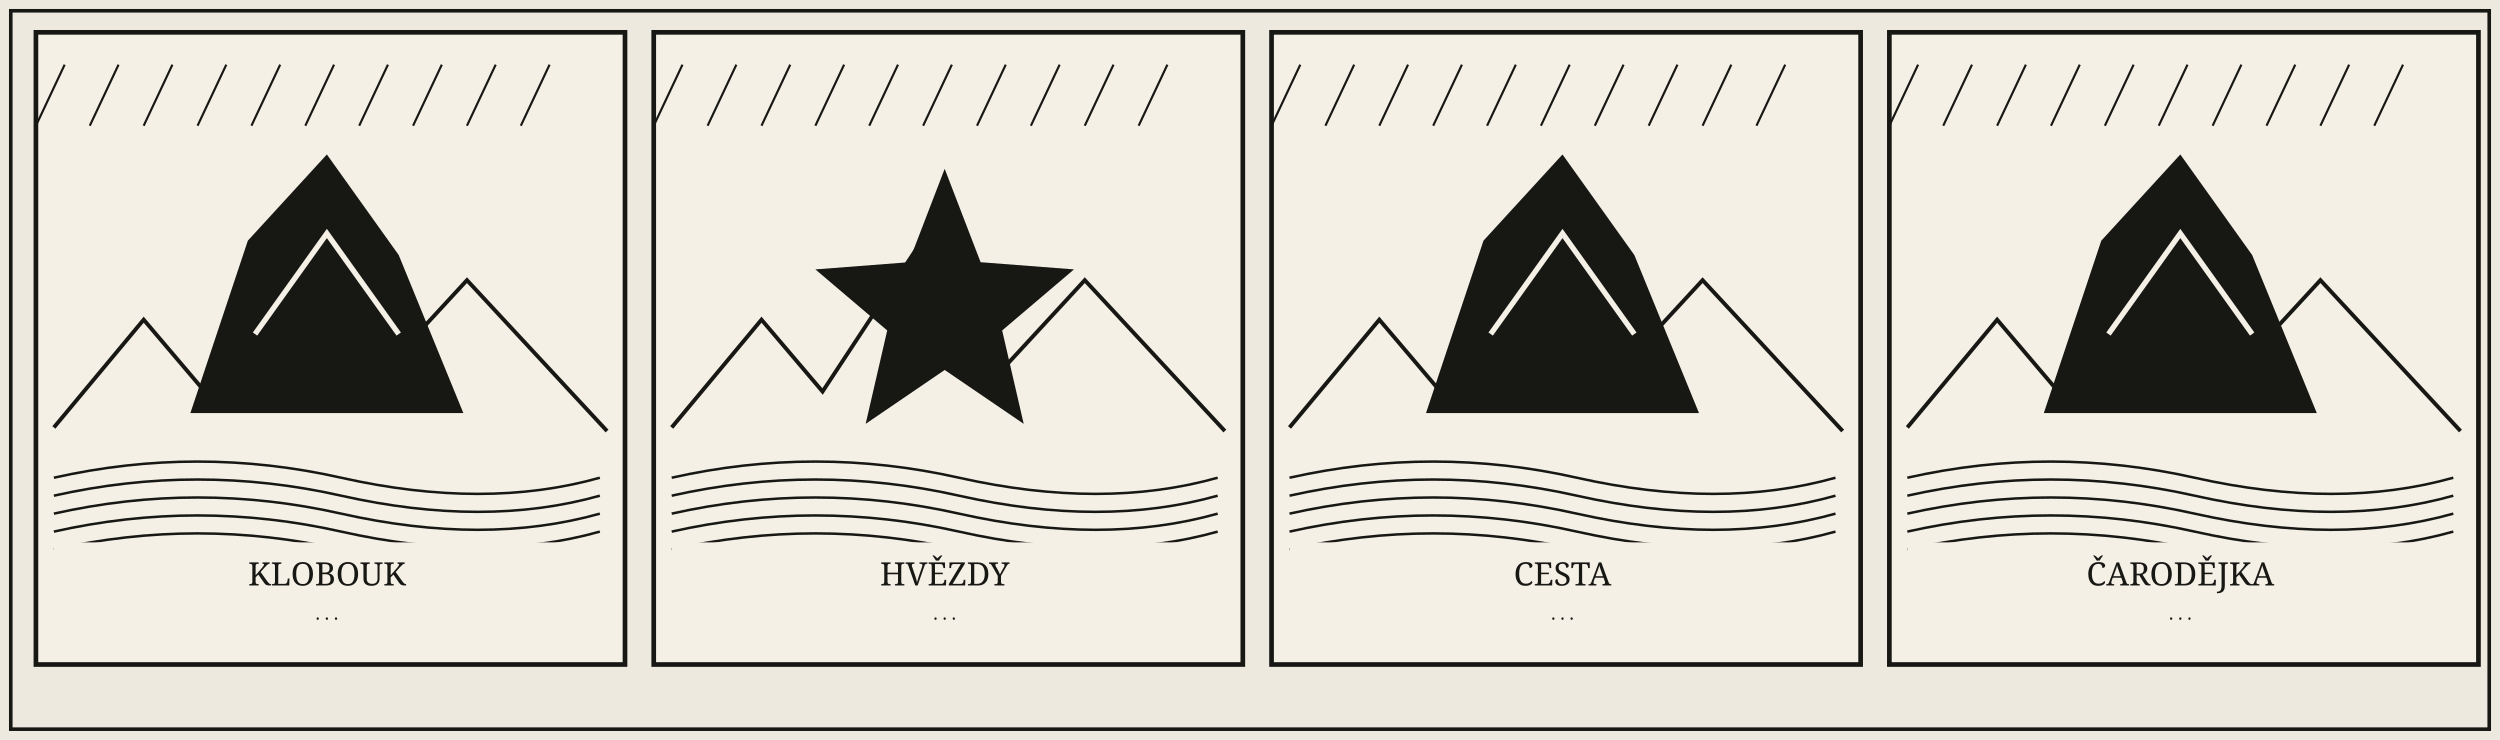
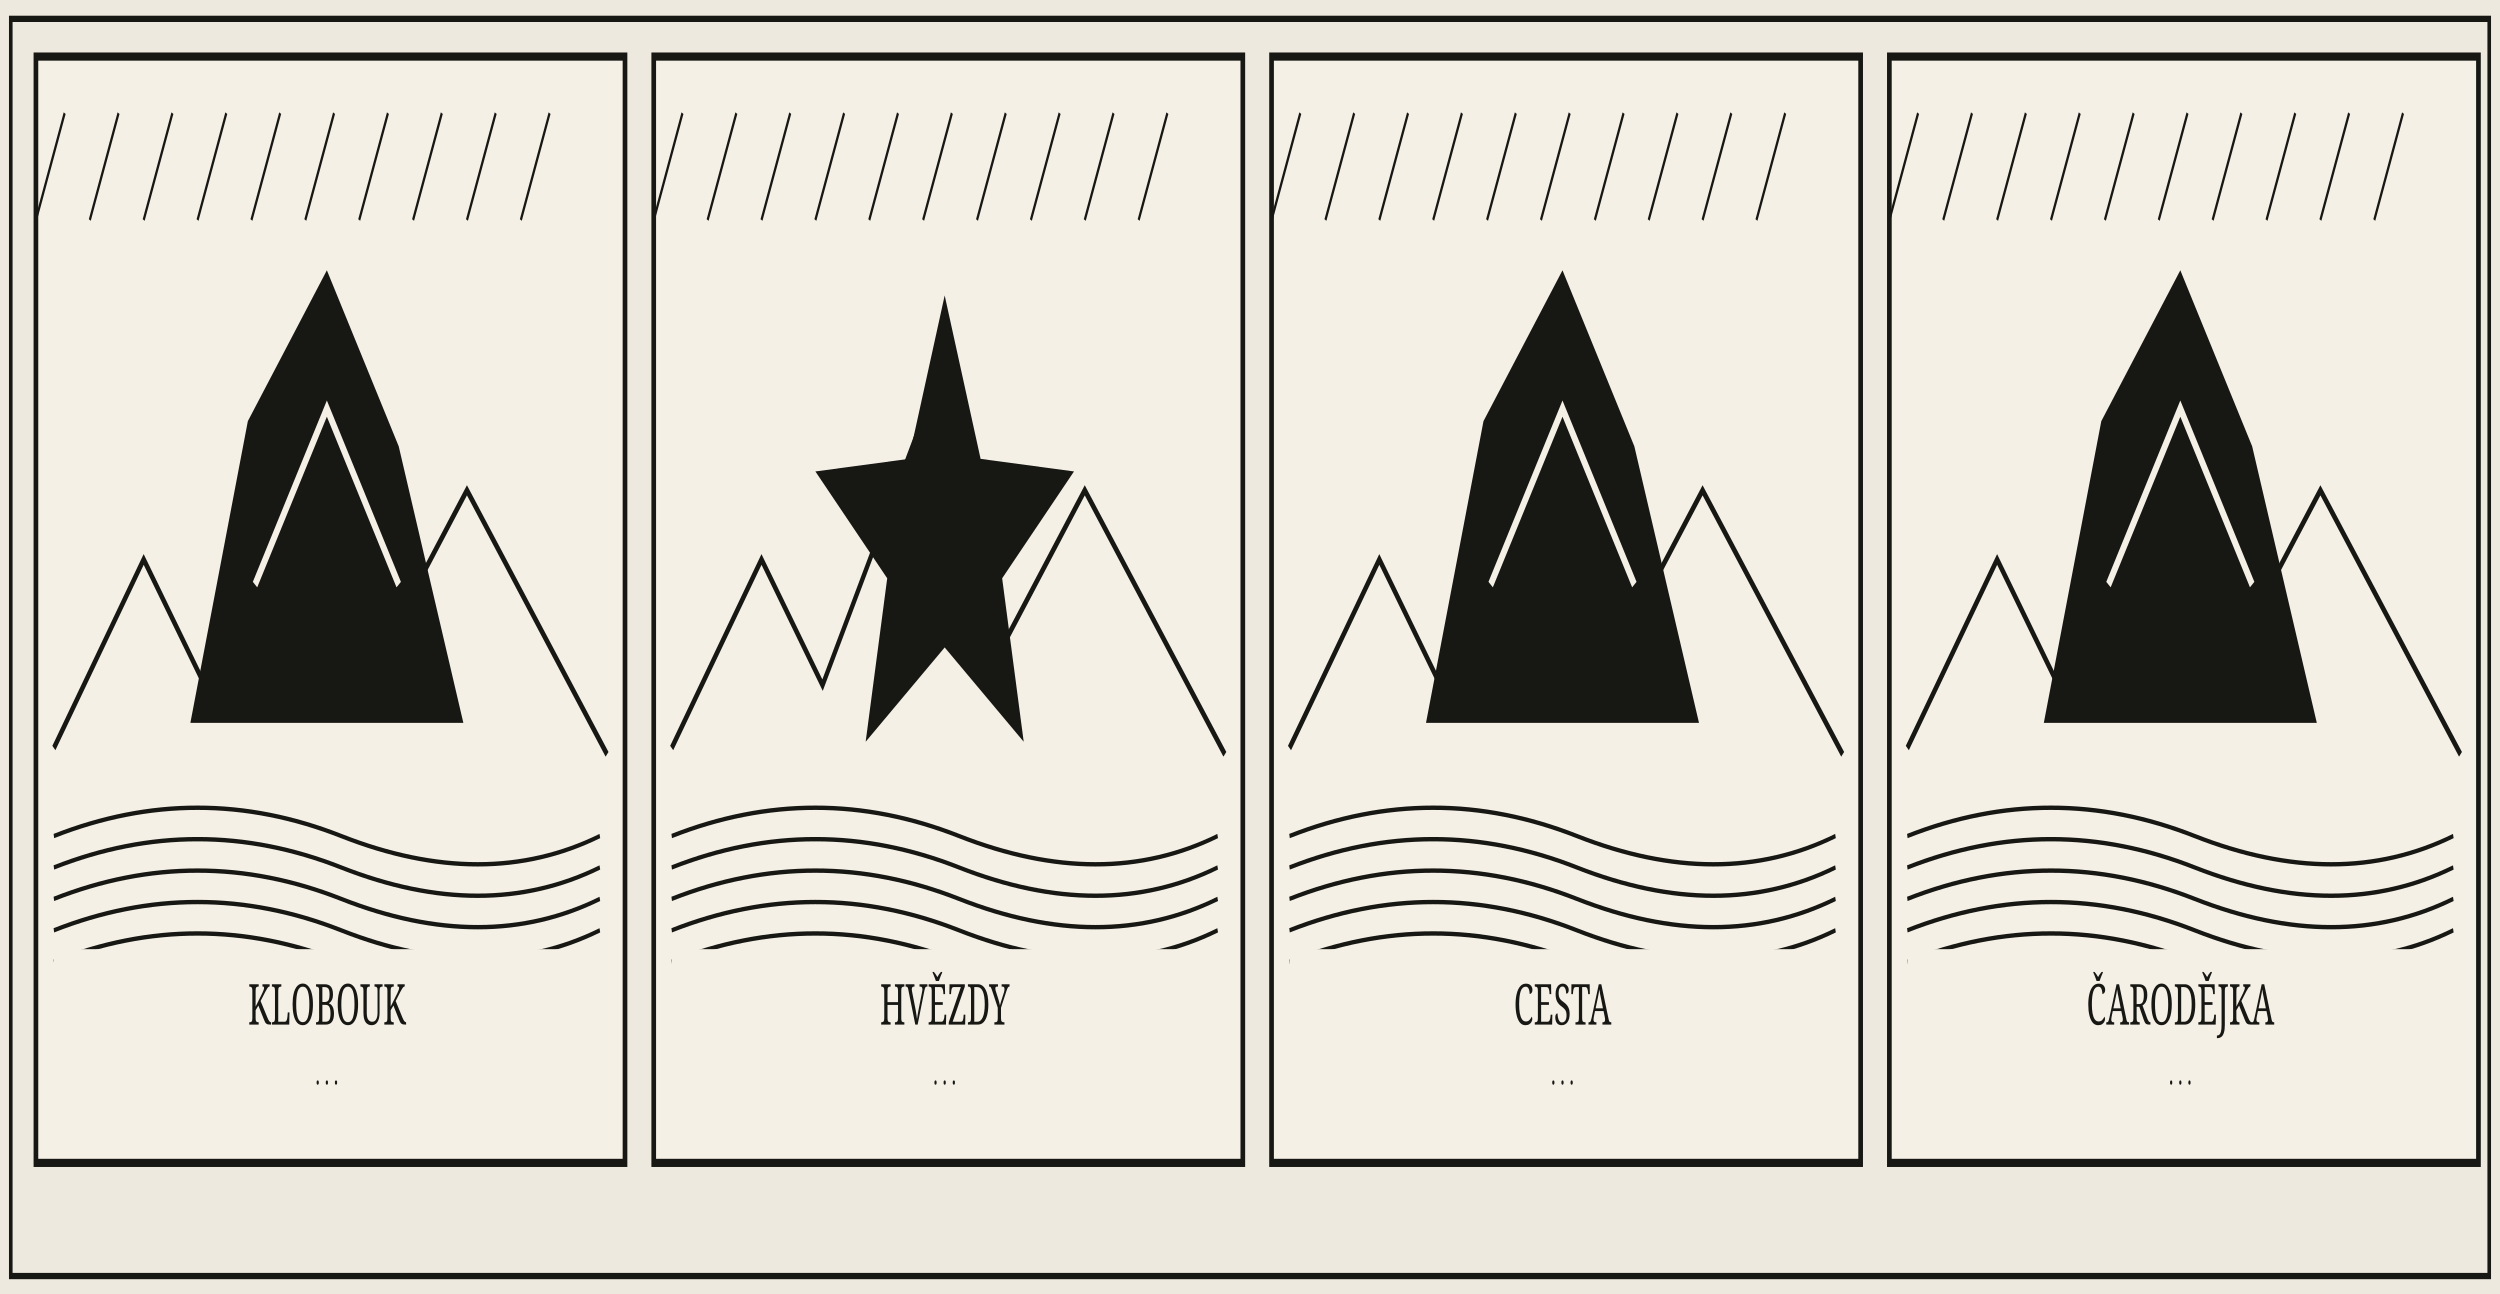
- <svg xmlns="http://www.w3.org/2000/svg" viewBox="0 0 696 206" role="img">
-   <rect width="696" height="206" fill="#eee9de" />
-   <rect x="3" y="3" width="690" height="200" fill="none" stroke="#171714" />
-   <g>
-     <rect x="10" y="9" width="164" height="176" fill="#f5f0e6" stroke="#171714" stroke-width="1.3" />
-     <path d="M18 18l-8 17" stroke="#171714" stroke-width=".6" />
-     <path d="M33 18l-8 17" stroke="#171714" stroke-width=".6" />
-     <path d="M48 18l-8 17" stroke="#171714" stroke-width=".6" />
-     <path d="M63 18l-8 17" stroke="#171714" stroke-width=".6" />
-     <path d="M78 18l-8 17" stroke="#171714" stroke-width=".6" />
-     <path d="M93 18l-8 17" stroke="#171714" stroke-width=".6" />
-     <path d="M108 18l-8 17" stroke="#171714" stroke-width=".6" />
-     <path d="M123 18l-8 17" stroke="#171714" stroke-width=".6" />
-     <path d="M138 18l-8 17" stroke="#171714" stroke-width=".6" />
-     <path d="M153 18l-8 17" stroke="#171714" stroke-width=".6" />
-     <path d="M15 119l25 -30 17 20 27 -41 22 36 24 -26 39 42" fill="none" stroke="#171714" stroke-width="1.1" />
-     <path d="M53 115L69 67L91 43L111 71L129 115Z" fill="#171714" />
-     <path d="M71 93L91 65L111 93" stroke="#f5f0e6" fill="none" stroke-width="1.5" />
-     <path d="M15 133q40 -9 80 0t72 0" fill="none" stroke="#171714" stroke-width=".7" />
-     <path d="M15 138q40 -9 80 0t72 0" fill="none" stroke="#171714" stroke-width=".7" />
-     <path d="M15 143q40 -9 80 0t72 0" fill="none" stroke="#171714" stroke-width=".7" />
-     <path d="M15 148q40 -9 80 0t72 0" fill="none" stroke="#171714" stroke-width=".7" />
-     <path d="M15 153q40 -9 80 0t72 0" fill="none" stroke="#171714" stroke-width=".7" />
-     <rect x="15" y="151" width="154" height="29" fill="#f5f0e6" />
-     <text x="91" y="163" text-anchor="middle" font-family="Georgia,serif" font-size="9" fill="#171714">KLOBOUK</text>
-     <text x="91" y="174" text-anchor="middle" font-family="Georgia,serif" font-size="5" fill="#171714">· · ·</text>
-   </g>
-   <g>
-     <rect x="182" y="9" width="164" height="176" fill="#f5f0e6" stroke="#171714" stroke-width="1.3" />
-     <path d="M190 18l-8 17" stroke="#171714" stroke-width=".6" />
-     <path d="M205 18l-8 17" stroke="#171714" stroke-width=".6" />
-     <path d="M220 18l-8 17" stroke="#171714" stroke-width=".6" />
-     <path d="M235 18l-8 17" stroke="#171714" stroke-width=".6" />
-     <path d="M250 18l-8 17" stroke="#171714" stroke-width=".6" />
-     <path d="M265 18l-8 17" stroke="#171714" stroke-width=".6" />
-     <path d="M280 18l-8 17" stroke="#171714" stroke-width=".6" />
-     <path d="M295 18l-8 17" stroke="#171714" stroke-width=".6" />
-     <path d="M310 18l-8 17" stroke="#171714" stroke-width=".6" />
-     <path d="M325 18l-8 17" stroke="#171714" stroke-width=".6" />
-     <path d="M187 119l25 -30 17 20 27 -41 22 36 24 -26 39 42" fill="none" stroke="#171714" stroke-width="1.1" />
-     <path d="M263 47L273 73L299 75L279 92L285 118L263 103L241 118L247 92L227 75L253 73Z" fill="#171714" />
-     <path d="M187 133q40 -9 80 0t72 0" fill="none" stroke="#171714" stroke-width=".7" />
-     <path d="M187 138q40 -9 80 0t72 0" fill="none" stroke="#171714" stroke-width=".7" />
-     <path d="M187 143q40 -9 80 0t72 0" fill="none" stroke="#171714" stroke-width=".7" />
-     <path d="M187 148q40 -9 80 0t72 0" fill="none" stroke="#171714" stroke-width=".7" />
-     <path d="M187 153q40 -9 80 0t72 0" fill="none" stroke="#171714" stroke-width=".7" />
-     <rect x="187" y="151" width="154" height="29" fill="#f5f0e6" />
-     <text x="263" y="163" text-anchor="middle" font-family="Georgia,serif" font-size="9" fill="#171714">HVĚZDY</text>
-     <text x="263" y="174" text-anchor="middle" font-family="Georgia,serif" font-size="5" fill="#171714">· · ·</text>
-   </g>
-   <g>
-     <rect x="354" y="9" width="164" height="176" fill="#f5f0e6" stroke="#171714" stroke-width="1.3" />
-     <path d="M362 18l-8 17" stroke="#171714" stroke-width=".6" />
-     <path d="M377 18l-8 17" stroke="#171714" stroke-width=".6" />
-     <path d="M392 18l-8 17" stroke="#171714" stroke-width=".6" />
-     <path d="M407 18l-8 17" stroke="#171714" stroke-width=".6" />
-     <path d="M422 18l-8 17" stroke="#171714" stroke-width=".6" />
-     <path d="M437 18l-8 17" stroke="#171714" stroke-width=".6" />
-     <path d="M452 18l-8 17" stroke="#171714" stroke-width=".6" />
-     <path d="M467 18l-8 17" stroke="#171714" stroke-width=".6" />
-     <path d="M482 18l-8 17" stroke="#171714" stroke-width=".6" />
-     <path d="M497 18l-8 17" stroke="#171714" stroke-width=".6" />
-     <path d="M359 119l25 -30 17 20 27 -41 22 36 24 -26 39 42" fill="none" stroke="#171714" stroke-width="1.1" />
-     <path d="M397 115L413 67L435 43L455 71L473 115Z" fill="#171714" />
-     <path d="M415 93L435 65L455 93" stroke="#f5f0e6" fill="none" stroke-width="1.5" />
-     <path d="M359 133q40 -9 80 0t72 0" fill="none" stroke="#171714" stroke-width=".7" />
-     <path d="M359 138q40 -9 80 0t72 0" fill="none" stroke="#171714" stroke-width=".7" />
-     <path d="M359 143q40 -9 80 0t72 0" fill="none" stroke="#171714" stroke-width=".7" />
-     <path d="M359 148q40 -9 80 0t72 0" fill="none" stroke="#171714" stroke-width=".7" />
-     <path d="M359 153q40 -9 80 0t72 0" fill="none" stroke="#171714" stroke-width=".7" />
-     <rect x="359" y="151" width="154" height="29" fill="#f5f0e6" />
-     <text x="435" y="163" text-anchor="middle" font-family="Georgia,serif" font-size="9" fill="#171714">CESTA</text>
-     <text x="435" y="174" text-anchor="middle" font-family="Georgia,serif" font-size="5" fill="#171714">· · ·</text>
-   </g>
-   <g>
-     <rect x="526" y="9" width="164" height="176" fill="#f5f0e6" stroke="#171714" stroke-width="1.3" />
-     <path d="M534 18l-8 17" stroke="#171714" stroke-width=".6" />
-     <path d="M549 18l-8 17" stroke="#171714" stroke-width=".6" />
-     <path d="M564 18l-8 17" stroke="#171714" stroke-width=".6" />
-     <path d="M579 18l-8 17" stroke="#171714" stroke-width=".6" />
-     <path d="M594 18l-8 17" stroke="#171714" stroke-width=".6" />
-     <path d="M609 18l-8 17" stroke="#171714" stroke-width=".6" />
-     <path d="M624 18l-8 17" stroke="#171714" stroke-width=".6" />
-     <path d="M639 18l-8 17" stroke="#171714" stroke-width=".6" />
-     <path d="M654 18l-8 17" stroke="#171714" stroke-width=".6" />
-     <path d="M669 18l-8 17" stroke="#171714" stroke-width=".6" />
-     <path d="M531 119l25 -30 17 20 27 -41 22 36 24 -26 39 42" fill="none" stroke="#171714" stroke-width="1.1" />
-     <path d="M569 115L585 67L607 43L627 71L645 115Z" fill="#171714" />
-     <path d="M587 93L607 65L627 93" stroke="#f5f0e6" fill="none" stroke-width="1.5" />
-     <path d="M531 133q40 -9 80 0t72 0" fill="none" stroke="#171714" stroke-width=".7" />
-     <path d="M531 138q40 -9 80 0t72 0" fill="none" stroke="#171714" stroke-width=".7" />
-     <path d="M531 143q40 -9 80 0t72 0" fill="none" stroke="#171714" stroke-width=".7" />
-     <path d="M531 148q40 -9 80 0t72 0" fill="none" stroke="#171714" stroke-width=".7" />
-     <path d="M531 153q40 -9 80 0t72 0" fill="none" stroke="#171714" stroke-width=".7" />
-     <rect x="531" y="151" width="154" height="29" fill="#f5f0e6" />
-     <text x="607" y="163" text-anchor="middle" font-family="Georgia,serif" font-size="9" fill="#171714">ČARODĚJKA</text>
-     <text x="607" y="174" text-anchor="middle" font-family="Georgia,serif" font-size="5" fill="#171714">· · ·</text>
+ <svg xmlns="http://www.w3.org/2000/svg" viewBox="0 0 696 360" role="img">
+   <g transform="scale(1 1.75)">
+     <rect width="696" height="206" fill="#eee9de" />
+     <rect x="3" y="3" width="690" height="200" fill="none" stroke="#171714" />
+     <g>
+       <rect x="10" y="9" width="164" height="176" fill="#f5f0e6" stroke="#171714" stroke-width="1.3" />
+       <path d="M18 18l-8 17" stroke="#171714" stroke-width=".6" />
+       <path d="M33 18l-8 17" stroke="#171714" stroke-width=".6" />
+       <path d="M48 18l-8 17" stroke="#171714" stroke-width=".6" />
+       <path d="M63 18l-8 17" stroke="#171714" stroke-width=".6" />
+       <path d="M78 18l-8 17" stroke="#171714" stroke-width=".6" />
+       <path d="M93 18l-8 17" stroke="#171714" stroke-width=".6" />
+       <path d="M108 18l-8 17" stroke="#171714" stroke-width=".6" />
+       <path d="M123 18l-8 17" stroke="#171714" stroke-width=".6" />
+       <path d="M138 18l-8 17" stroke="#171714" stroke-width=".6" />
+       <path d="M153 18l-8 17" stroke="#171714" stroke-width=".6" />
+       <path d="M15 119l25 -30 17 20 27 -41 22 36 24 -26 39 42" fill="none" stroke="#171714" stroke-width="1.1" />
+       <path d="M53 115L69 67L91 43L111 71L129 115Z" fill="#171714" />
+       <path d="M71 93L91 65L111 93" stroke="#f5f0e6" fill="none" stroke-width="1.5" />
+       <path d="M15 133q40 -9 80 0t72 0" fill="none" stroke="#171714" stroke-width=".7" />
+       <path d="M15 138q40 -9 80 0t72 0" fill="none" stroke="#171714" stroke-width=".7" />
+       <path d="M15 143q40 -9 80 0t72 0" fill="none" stroke="#171714" stroke-width=".7" />
+       <path d="M15 148q40 -9 80 0t72 0" fill="none" stroke="#171714" stroke-width=".7" />
+       <path d="M15 153q40 -9 80 0t72 0" fill="none" stroke="#171714" stroke-width=".7" />
+       <rect x="15" y="151" width="154" height="29" fill="#f5f0e6" />
+       <text x="91" y="163" text-anchor="middle" font-family="Georgia,serif" font-size="9" fill="#171714">KLOBOUK</text>
+       <text x="91" y="174" text-anchor="middle" font-family="Georgia,serif" font-size="5" fill="#171714">· · ·</text>
+     </g>
+     <g>
+       <rect x="182" y="9" width="164" height="176" fill="#f5f0e6" stroke="#171714" stroke-width="1.3" />
+       <path d="M190 18l-8 17" stroke="#171714" stroke-width=".6" />
+       <path d="M205 18l-8 17" stroke="#171714" stroke-width=".6" />
+       <path d="M220 18l-8 17" stroke="#171714" stroke-width=".6" />
+       <path d="M235 18l-8 17" stroke="#171714" stroke-width=".6" />
+       <path d="M250 18l-8 17" stroke="#171714" stroke-width=".6" />
+       <path d="M265 18l-8 17" stroke="#171714" stroke-width=".6" />
+       <path d="M280 18l-8 17" stroke="#171714" stroke-width=".6" />
+       <path d="M295 18l-8 17" stroke="#171714" stroke-width=".6" />
+       <path d="M310 18l-8 17" stroke="#171714" stroke-width=".6" />
+       <path d="M325 18l-8 17" stroke="#171714" stroke-width=".6" />
+       <path d="M187 119l25 -30 17 20 27 -41 22 36 24 -26 39 42" fill="none" stroke="#171714" stroke-width="1.1" />
+       <path d="M263 47L273 73L299 75L279 92L285 118L263 103L241 118L247 92L227 75L253 73Z" fill="#171714" />
+       <path d="M187 133q40 -9 80 0t72 0" fill="none" stroke="#171714" stroke-width=".7" />
+       <path d="M187 138q40 -9 80 0t72 0" fill="none" stroke="#171714" stroke-width=".7" />
+       <path d="M187 143q40 -9 80 0t72 0" fill="none" stroke="#171714" stroke-width=".7" />
+       <path d="M187 148q40 -9 80 0t72 0" fill="none" stroke="#171714" stroke-width=".7" />
+       <path d="M187 153q40 -9 80 0t72 0" fill="none" stroke="#171714" stroke-width=".7" />
+       <rect x="187" y="151" width="154" height="29" fill="#f5f0e6" />
+       <text x="263" y="163" text-anchor="middle" font-family="Georgia,serif" font-size="9" fill="#171714">HVĚZDY</text>
+       <text x="263" y="174" text-anchor="middle" font-family="Georgia,serif" font-size="5" fill="#171714">· · ·</text>
+     </g>
+     <g>
+       <rect x="354" y="9" width="164" height="176" fill="#f5f0e6" stroke="#171714" stroke-width="1.3" />
+       <path d="M362 18l-8 17" stroke="#171714" stroke-width=".6" />
+       <path d="M377 18l-8 17" stroke="#171714" stroke-width=".6" />
+       <path d="M392 18l-8 17" stroke="#171714" stroke-width=".6" />
+       <path d="M407 18l-8 17" stroke="#171714" stroke-width=".6" />
+       <path d="M422 18l-8 17" stroke="#171714" stroke-width=".6" />
+       <path d="M437 18l-8 17" stroke="#171714" stroke-width=".6" />
+       <path d="M452 18l-8 17" stroke="#171714" stroke-width=".6" />
+       <path d="M467 18l-8 17" stroke="#171714" stroke-width=".6" />
+       <path d="M482 18l-8 17" stroke="#171714" stroke-width=".6" />
+       <path d="M497 18l-8 17" stroke="#171714" stroke-width=".6" />
+       <path d="M359 119l25 -30 17 20 27 -41 22 36 24 -26 39 42" fill="none" stroke="#171714" stroke-width="1.1" />
+       <path d="M397 115L413 67L435 43L455 71L473 115Z" fill="#171714" />
+       <path d="M415 93L435 65L455 93" stroke="#f5f0e6" fill="none" stroke-width="1.5" />
+       <path d="M359 133q40 -9 80 0t72 0" fill="none" stroke="#171714" stroke-width=".7" />
+       <path d="M359 138q40 -9 80 0t72 0" fill="none" stroke="#171714" stroke-width=".7" />
+       <path d="M359 143q40 -9 80 0t72 0" fill="none" stroke="#171714" stroke-width=".7" />
+       <path d="M359 148q40 -9 80 0t72 0" fill="none" stroke="#171714" stroke-width=".7" />
+       <path d="M359 153q40 -9 80 0t72 0" fill="none" stroke="#171714" stroke-width=".7" />
+       <rect x="359" y="151" width="154" height="29" fill="#f5f0e6" />
+       <text x="435" y="163" text-anchor="middle" font-family="Georgia,serif" font-size="9" fill="#171714">CESTA</text>
+       <text x="435" y="174" text-anchor="middle" font-family="Georgia,serif" font-size="5" fill="#171714">· · ·</text>
+     </g>
+     <g>
+       <rect x="526" y="9" width="164" height="176" fill="#f5f0e6" stroke="#171714" stroke-width="1.3" />
+       <path d="M534 18l-8 17" stroke="#171714" stroke-width=".6" />
+       <path d="M549 18l-8 17" stroke="#171714" stroke-width=".6" />
+       <path d="M564 18l-8 17" stroke="#171714" stroke-width=".6" />
+       <path d="M579 18l-8 17" stroke="#171714" stroke-width=".6" />
+       <path d="M594 18l-8 17" stroke="#171714" stroke-width=".6" />
+       <path d="M609 18l-8 17" stroke="#171714" stroke-width=".6" />
+       <path d="M624 18l-8 17" stroke="#171714" stroke-width=".6" />
+       <path d="M639 18l-8 17" stroke="#171714" stroke-width=".6" />
+       <path d="M654 18l-8 17" stroke="#171714" stroke-width=".6" />
+       <path d="M669 18l-8 17" stroke="#171714" stroke-width=".6" />
+       <path d="M531 119l25 -30 17 20 27 -41 22 36 24 -26 39 42" fill="none" stroke="#171714" stroke-width="1.1" />
+       <path d="M569 115L585 67L607 43L627 71L645 115Z" fill="#171714" />
+       <path d="M587 93L607 65L627 93" stroke="#f5f0e6" fill="none" stroke-width="1.5" />
+       <path d="M531 133q40 -9 80 0t72 0" fill="none" stroke="#171714" stroke-width=".7" />
+       <path d="M531 138q40 -9 80 0t72 0" fill="none" stroke="#171714" stroke-width=".7" />
+       <path d="M531 143q40 -9 80 0t72 0" fill="none" stroke="#171714" stroke-width=".7" />
+       <path d="M531 148q40 -9 80 0t72 0" fill="none" stroke="#171714" stroke-width=".7" />
+       <path d="M531 153q40 -9 80 0t72 0" fill="none" stroke="#171714" stroke-width=".7" />
+       <rect x="531" y="151" width="154" height="29" fill="#f5f0e6" />
+       <text x="607" y="163" text-anchor="middle" font-family="Georgia,serif" font-size="9" fill="#171714">ČARODĚJKA</text>
+       <text x="607" y="174" text-anchor="middle" font-family="Georgia,serif" font-size="5" fill="#171714">· · ·</text>
+     </g>
  </g>
</svg>
